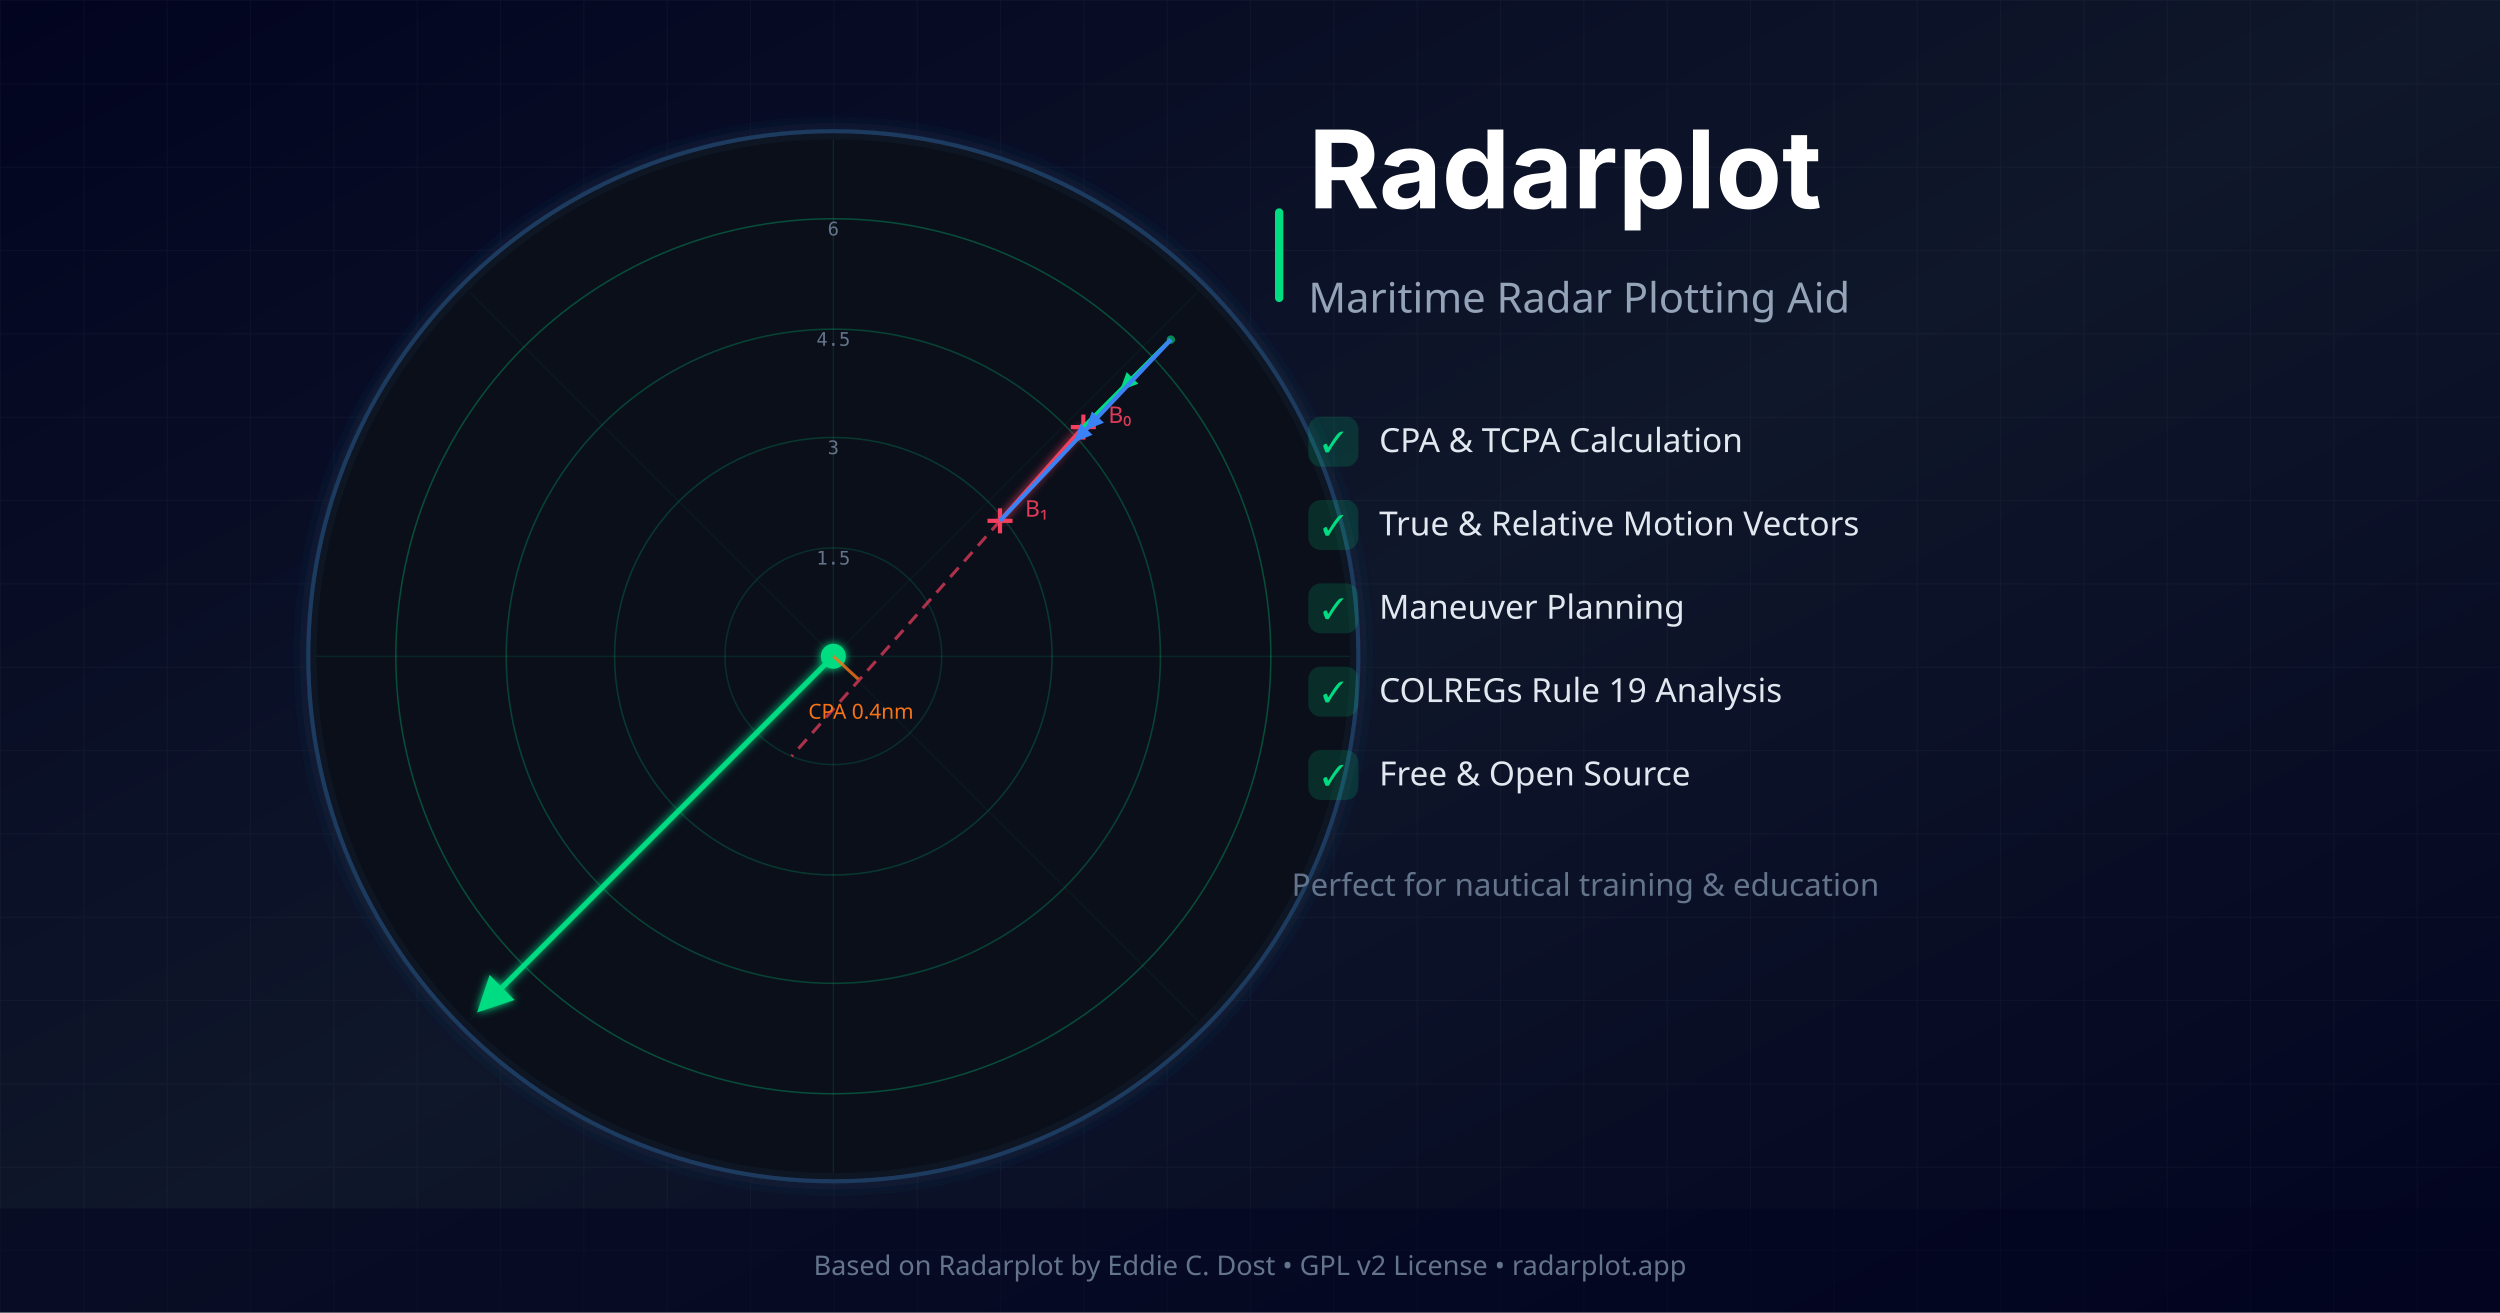
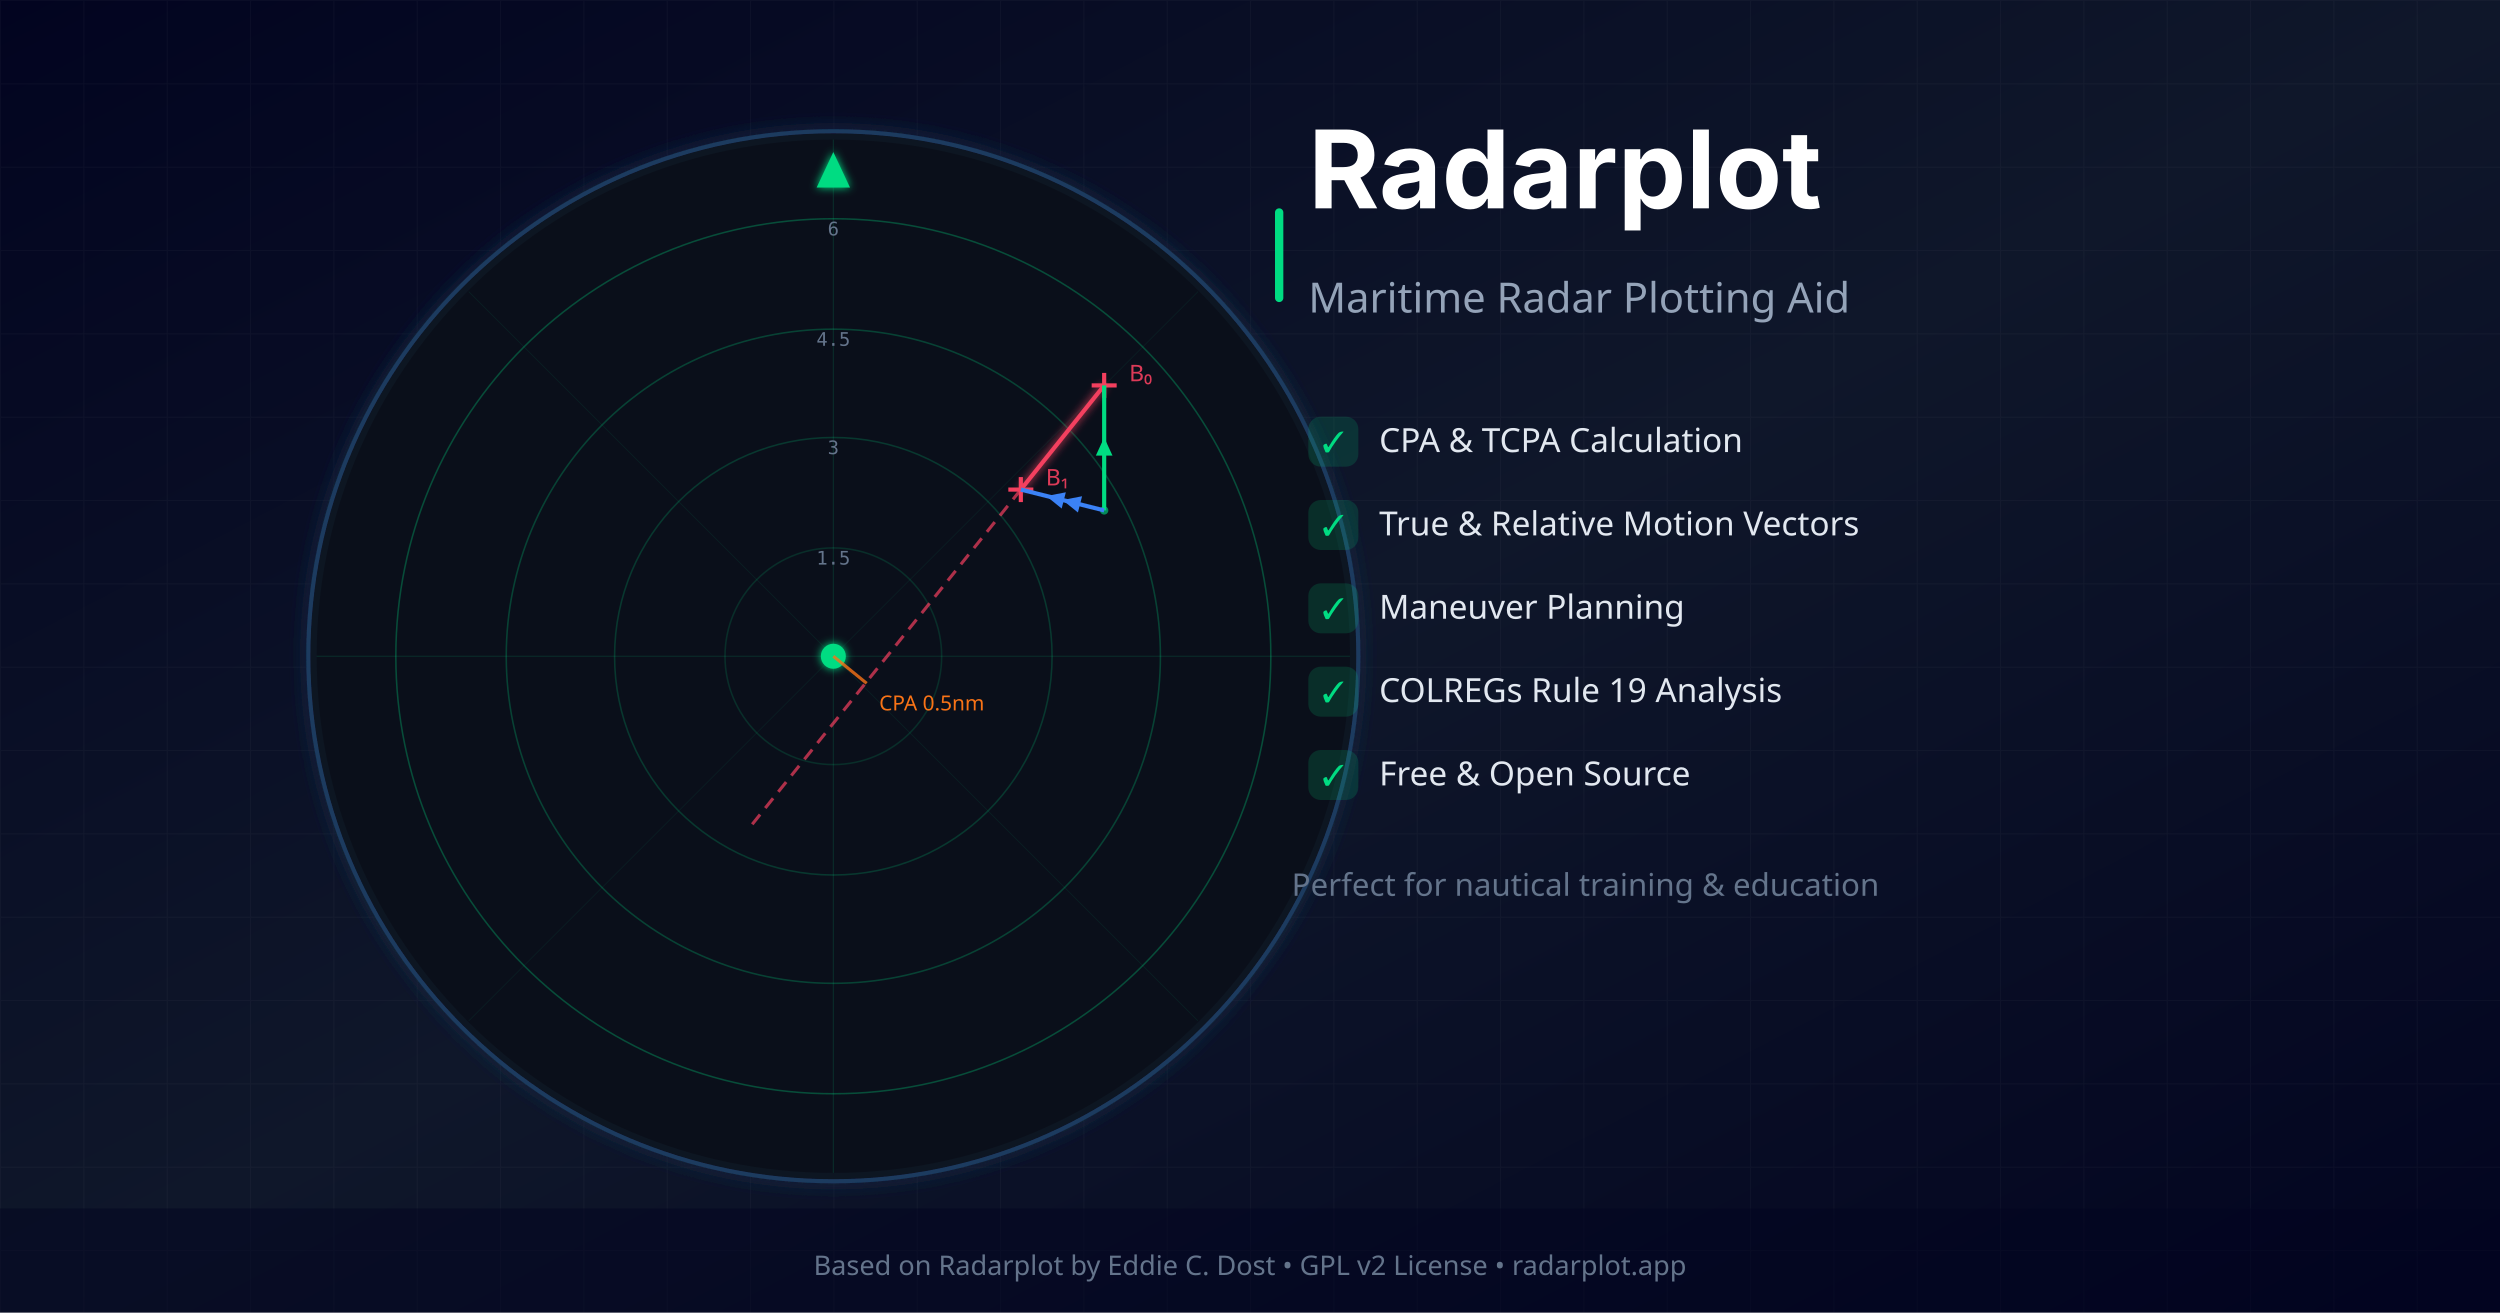
<svg xmlns="http://www.w3.org/2000/svg" viewBox="0 0 1200 630">
  <defs>
    <linearGradient id="bgGradient" x1="0%" y1="0%" x2="100%" y2="100%">
      <stop offset="0%" style="stop-color:#020420" />
      <stop offset="50%" style="stop-color:#0f172a" />
      <stop offset="100%" style="stop-color:#020420" />
    </linearGradient>
    <filter id="glow" x="-50%" y="-50%" width="200%" height="200%">
      <feGaussianBlur stdDeviation="2" result="coloredBlur" />
      <feMerge>
        <feMergeNode in="coloredBlur" />
        <feMergeNode in="SourceGraphic" />
      </feMerge>
    </filter>
    <filter id="softGlow" x="-50%" y="-50%" width="200%" height="200%">
      <feGaussianBlur stdDeviation="4" result="coloredBlur" />
      <feMerge>
        <feMergeNode in="coloredBlur" />
        <feMergeNode in="SourceGraphic" />
      </feMerge>
    </filter>
  </defs>
  <rect width="1200" height="630" fill="url(#bgGradient)" />
  <g opacity="0.03">
    <pattern id="grid" width="40" height="40" patternUnits="userSpaceOnUse">
      <path d="M 40 0 L 0 0 0 40" fill="none" stroke="#ffffff" stroke-width="1" />
    </pattern>
    <rect width="1200" height="630" fill="url(#grid)" />
  </g>
  <g transform="translate(140, 55)">
    <circle cx="260" cy="260" r="252" fill="#0c1222" stroke="#1e3a5f" stroke-width="2" filter="url(#softGlow)" />
    <circle cx="260" cy="260" r="248" fill="#0a0f1a" />
    <circle cx="260" cy="260" r="210" fill="none" stroke="#00dc82" stroke-width="0.75" opacity="0.3" />
    <circle cx="260" cy="260" r="157" fill="none" stroke="#00dc82" stroke-width="0.75" opacity="0.25" />
    <circle cx="260" cy="260" r="105" fill="none" stroke="#00dc82" stroke-width="0.75" opacity="0.2" />
    <circle cx="260" cy="260" r="52" fill="none" stroke="#00dc82" stroke-width="0.75" opacity="0.15" />
    <line x1="260" y1="12" x2="260" y2="508" stroke="#00dc82" stroke-width="0.5" opacity="0.15" />
    <line x1="12" y1="260" x2="508" y2="260" stroke="#00dc82" stroke-width="0.5" opacity="0.15" />
    <line x1="85" y1="85" x2="435" y2="435" stroke="#00dc82" stroke-width="0.3" opacity="0.1" />
    <line x1="435" y1="85" x2="85" y2="435" stroke="#00dc82" stroke-width="0.3" opacity="0.1" />
-     <line x1="260" y1="260" x2="94" y2="426" stroke="#00dc82" stroke-width="2.5" filter="url(#glow)" />
-     <polygon points="89,431 107,425 95,413" fill="#00dc82" filter="url(#glow)" />
+     <line x1="260" y1="260" x2="260" y2="25" stroke="#00dc82" stroke-width="2.5" filter="url(#glow)" />
+     <polygon points="260,18 252,35 268,35" fill="#00dc82" filter="url(#glow)" />
    <circle cx="260" cy="260" r="6" fill="#00dc82" filter="url(#glow)" />
-     <g transform="translate(380, 150)">
+     <g transform="translate(390, 130)">
      <line x1="-6" y1="0" x2="6" y2="0" stroke="#f43f5e" stroke-width="2" />
      <line x1="0" y1="-6" x2="0" y2="6" stroke="#f43f5e" stroke-width="2" />
    </g>
-     <text x="392" y="148" font-family="system-ui, sans-serif" font-size="11" fill="#f43f5e" opacity="0.9">B₀</text>
-     <g transform="translate(340, 195)">
+     <text x="402" y="128" font-family="system-ui, sans-serif" font-size="11" fill="#f43f5e" opacity="0.9">B₀</text>
+     <g transform="translate(350, 180)">
      <line x1="-6" y1="0" x2="6" y2="0" stroke="#f43f5e" stroke-width="2" />
      <line x1="0" y1="-6" x2="0" y2="6" stroke="#f43f5e" stroke-width="2" />
    </g>
-     <text x="352" y="193" font-family="system-ui, sans-serif" font-size="11" fill="#f43f5e" opacity="0.9">B₁</text>
-     <line x1="380" y1="150" x2="340" y2="195" stroke="#f43f5e" stroke-width="2" filter="url(#glow)" />
-     <line x1="340" y1="195" x2="240" y2="308" stroke="#f43f5e" stroke-width="1.5" stroke-dasharray="6,4" opacity="0.7" />
-     <circle cx="422" cy="108" r="2" fill="#00dc82" opacity="0.6" />
-     <line x1="422" y1="108" x2="380" y2="150" stroke="#00dc82" stroke-width="2" />
-     <polygon points="400.8,123.6 397.5,132.5 406.4,129.2" fill="#00dc82" />
-     <line x1="422" y1="108" x2="340" y2="195" stroke="#3b82f6" stroke-width="2" />
-     <polygon points="378.6,148.3 375.5,157.3 384.4,153.7" fill="#3b82f6" />
-     <polygon points="384.1,142.5 381,151.5 389.9,147.9" fill="#3b82f6" />
-     <line x1="260" y1="260" x2="272" y2="271" stroke="#f97316" stroke-width="1.5" opacity="0.8" />
-     <text x="248" y="290" font-family="system-ui, sans-serif" font-size="10" fill="#f97316">CPA 0.4nm</text>
+     <text x="362" y="178" font-family="system-ui, sans-serif" font-size="11" fill="#f43f5e" opacity="0.9">B₁</text>
+     <line x1="390" y1="130" x2="350" y2="180" stroke="#f43f5e" stroke-width="2" filter="url(#glow)" />
+     <line x1="350" y1="180" x2="220" y2="342" stroke="#f43f5e" stroke-width="1.5" stroke-dasharray="6,4" opacity="0.7" />
+     <circle cx="390" cy="190" r="2" fill="#00dc82" opacity="0.6" />
+     <line x1="390" y1="190" x2="390" y2="130" stroke="#00dc82" stroke-width="2" />
+     <polygon points="394,163.7 390,155 386,163.7" fill="#00dc82" />
+     <line x1="390" y1="190" x2="350" y2="180" stroke="#3b82f6" stroke-width="2" />
+     <polygon points="371.6,181.3 362.2,183.1 369.6,189.1" fill="#3b82f6" />
+     <polygon points="379.4,183.2 370,185 377.4,191" fill="#3b82f6" />
+     <line x1="260" y1="260" x2="276" y2="273" stroke="#f97316" stroke-width="1.5" opacity="0.8" />
+     <text x="282" y="286" font-family="system-ui, sans-serif" font-size="10" fill="#f97316">CPA 0.5nm</text>
    <text x="260" y="58" text-anchor="middle" font-family="ui-monospace, monospace" font-size="9" fill="#64748b">6</text>
    <text x="260" y="111" text-anchor="middle" font-family="ui-monospace, monospace" font-size="9" fill="#64748b">4.5</text>
    <text x="260" y="163" text-anchor="middle" font-family="ui-monospace, monospace" font-size="9" fill="#64748b">3</text>
    <text x="260" y="216" text-anchor="middle" font-family="ui-monospace, monospace" font-size="9" fill="#64748b">1.5</text>
  </g>
  <g transform="translate(620, 100)">
    <rect x="-8" y="0" width="4" height="45" rx="2" fill="#00dc82" />
    <text x="8" font-family="system-ui, -apple-system, sans-serif" font-size="52" font-weight="700" fill="#ffffff">
      Radarplot
    </text>
    <text x="8" y="50" font-family="system-ui, sans-serif" font-size="20" fill="#94a3b8">
      Maritime Radar Plotting Aid
    </text>
    <g transform="translate(8, 100)">
      <g transform="translate(0, 0)">
        <rect width="24" height="24" rx="6" fill="#00dc82" opacity="0.15" />
        <text x="12" y="17" text-anchor="middle" font-size="14" fill="#00dc82">✓</text>
        <text x="34" y="17" font-family="system-ui, sans-serif" font-size="16" fill="#e2e8f0">CPA &amp; TCPA Calculation</text>
      </g>
      <g transform="translate(0, 40)">
        <rect width="24" height="24" rx="6" fill="#00dc82" opacity="0.15" />
        <text x="12" y="17" text-anchor="middle" font-size="14" fill="#00dc82">✓</text>
        <text x="34" y="17" font-family="system-ui, sans-serif" font-size="16" fill="#e2e8f0">True &amp; Relative Motion Vectors</text>
      </g>
      <g transform="translate(0, 80)">
        <rect width="24" height="24" rx="6" fill="#00dc82" opacity="0.15" />
        <text x="12" y="17" text-anchor="middle" font-size="14" fill="#00dc82">✓</text>
        <text x="34" y="17" font-family="system-ui, sans-serif" font-size="16" fill="#e2e8f0">Maneuver Planning</text>
      </g>
      <g transform="translate(0, 120)">
        <rect width="24" height="24" rx="6" fill="#00dc82" opacity="0.15" />
        <text x="12" y="17" text-anchor="middle" font-size="14" fill="#00dc82">✓</text>
        <text x="34" y="17" font-family="system-ui, sans-serif" font-size="16" fill="#e2e8f0">COLREGs Rule 19 Analysis</text>
      </g>
      <g transform="translate(0, 160)">
        <rect width="24" height="24" rx="6" fill="#00dc82" opacity="0.15" />
        <text x="12" y="17" text-anchor="middle" font-size="14" fill="#00dc82">✓</text>
        <text x="34" y="17" font-family="system-ui, sans-serif" font-size="16" fill="#e2e8f0">Free &amp; Open Source</text>
      </g>
    </g>
    <text y="330" font-family="system-ui, sans-serif" font-size="15" fill="#64748b">
      Perfect for nautical training &amp; education
    </text>
  </g>
  <g transform="translate(0, 580)">
    <rect width="1200" height="50" fill="#020420" opacity="0.5" />
    <text x="600" y="32" text-anchor="middle" font-family="system-ui, sans-serif" font-size="13" fill="#64748b">
      Based on Radarplot by Eddie C. Dost • GPL v2 License • radarplot.app
    </text>
  </g>
</svg>
